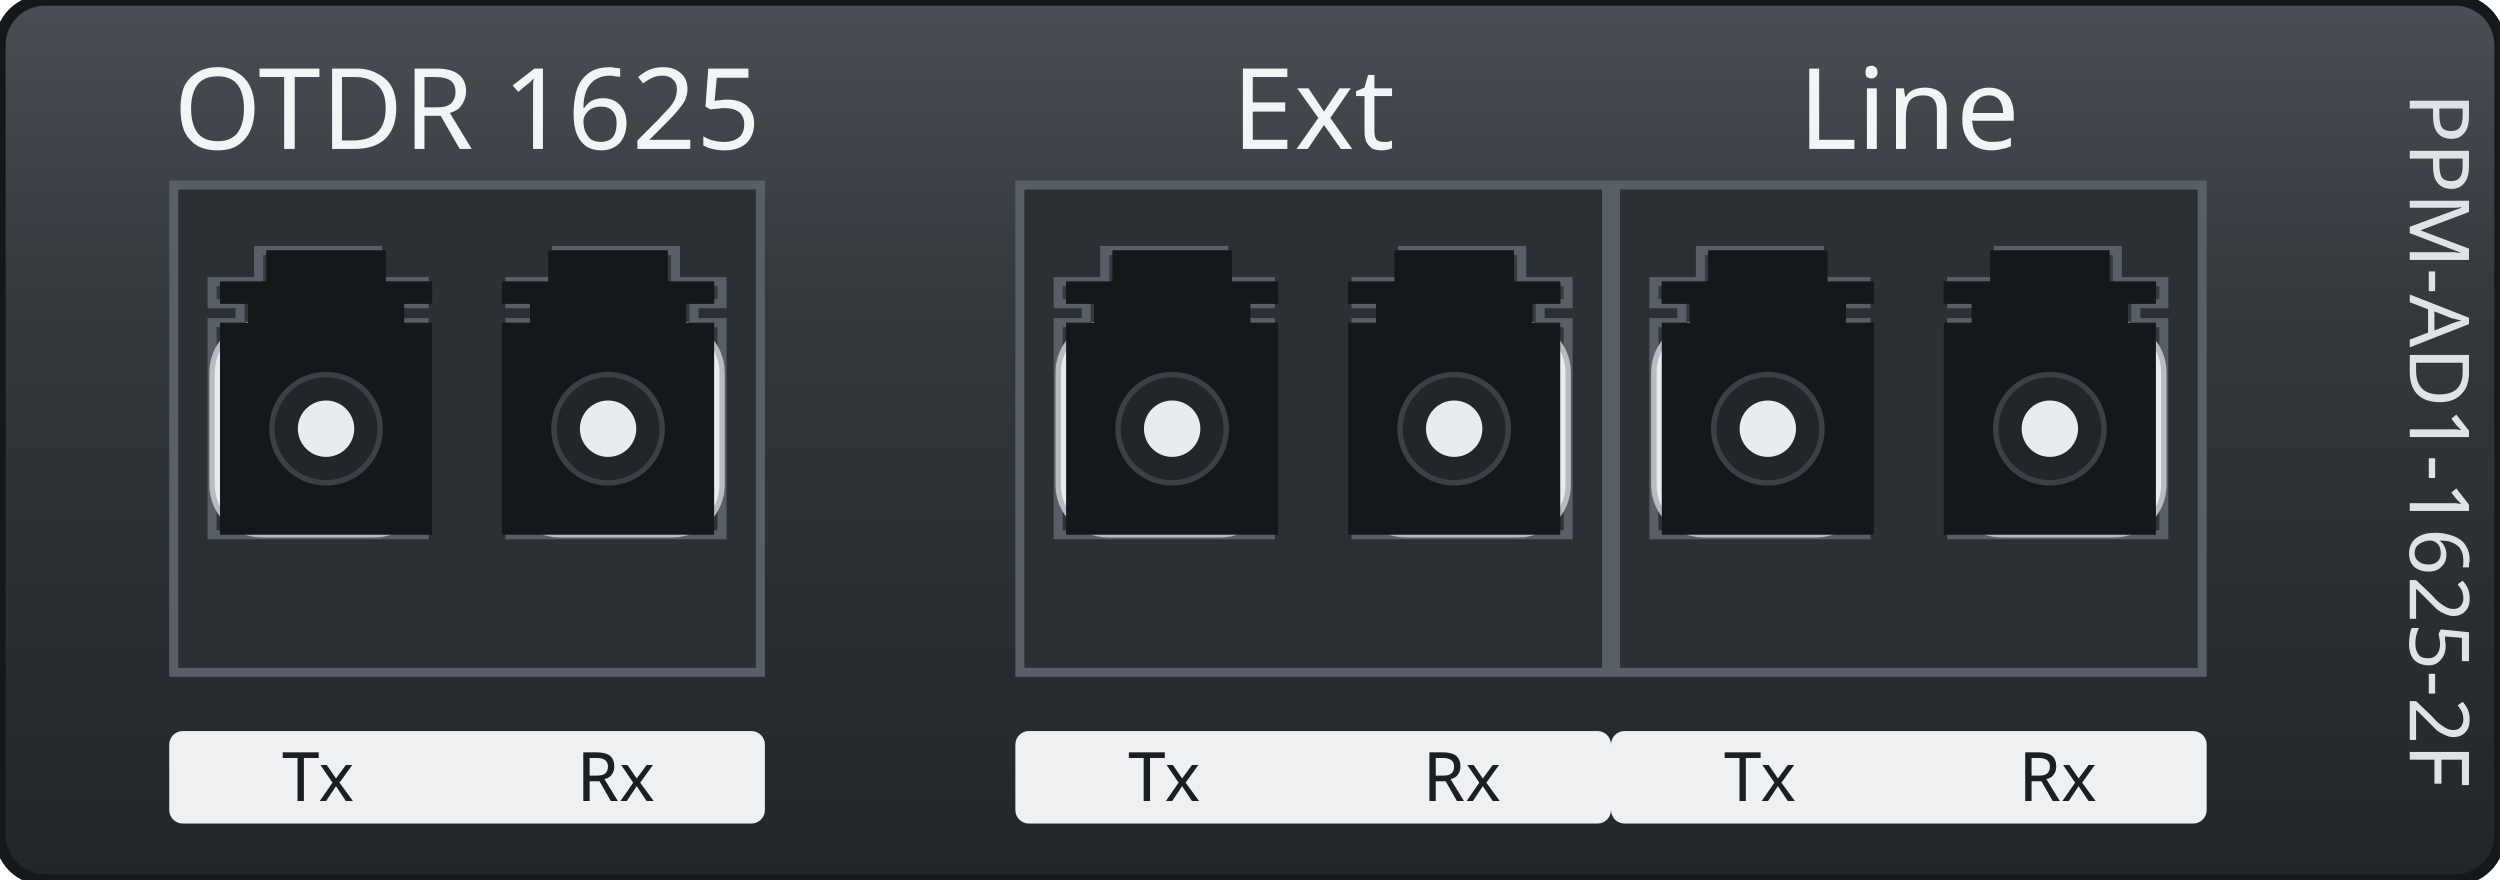
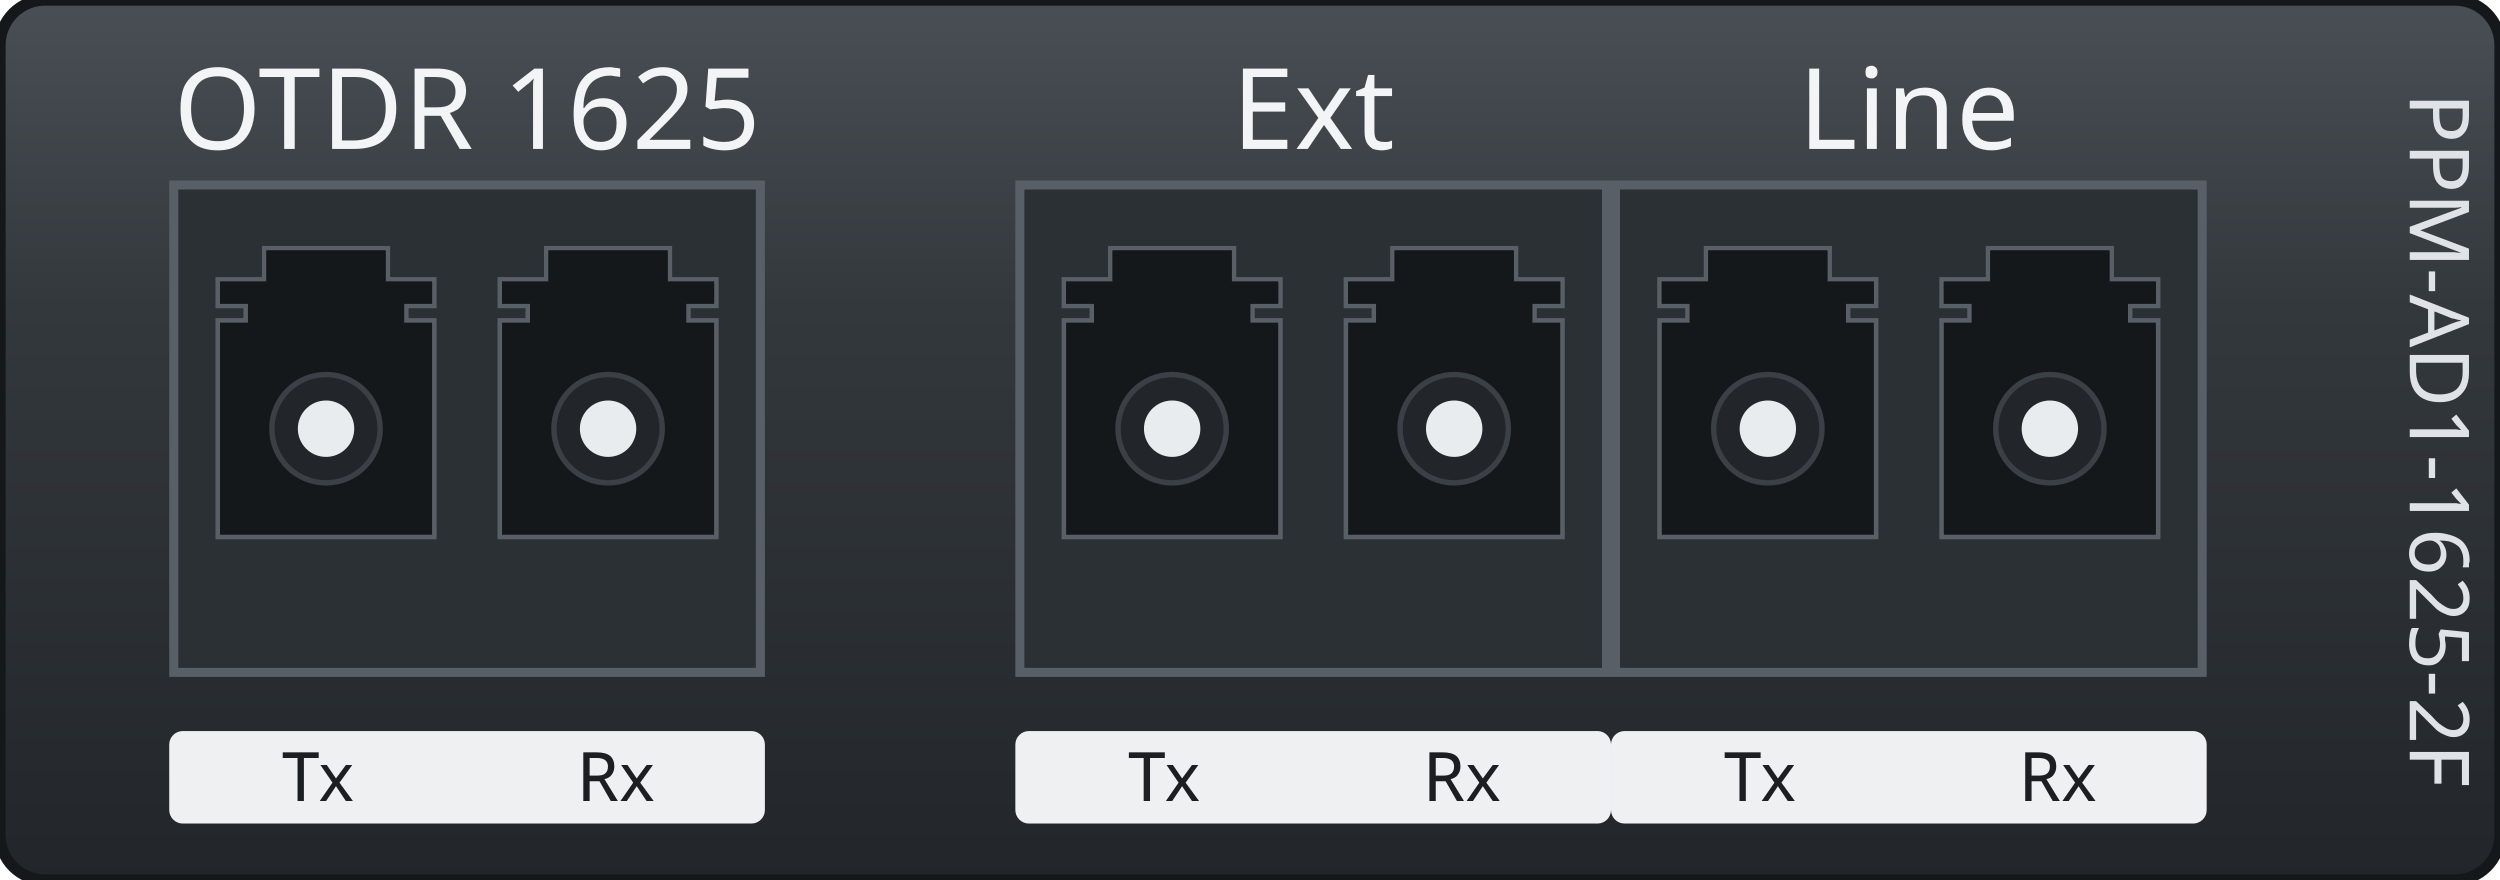
<svg xmlns="http://www.w3.org/2000/svg" width="55.4mm" height="19.5mm" viewBox="0 0 55.4 19.5">
  <style>
    [data-path] { cursor: pointer; }
    .state-on    { --led-color: #22c55e; }
    .state-up    { --led-color: #22c55e; }
    /* link and up are the same fact on an Ethernet lamp; see docs/rj45-family-design.md */
    .state-link  { --led-color: #22c55e; }
    .state-activity { --led-color: #86efac; }
    .state-ok    { --led-color: #22c55e; }
    .state-fault { --led-color: #ef4444; }
    .state-fail  { --led-color: #ef4444; }
    .state-locate { --led-color: #3b82f6; }
    .state-absent { opacity: 0.35; }
    /* A state is a colour AND a behaviour. Solid and blinking of the same colour
       are different facts on real hardware: on the S9510-28DC a solid green PWR
       is "system power good" and a blinking green PWR is "power good but BMC
       power fail". A blinking state that renders solid is the same failure as a
       state class nothing paints - it looks modelled and is not.
       blink animates opacity rather than fill, because each skin carries its own
       unlit colour in the fill fallback and a keyframe cannot name it. alternate
       animates fill, because two colours is the whole point, and takes its first
       value from the element's own fill. */
    @keyframes portrayal-blink {
      0%, 49.9% { opacity: 1; }
      50%, 100% { opacity: 0; }
    }
    @keyframes portrayal-alternate {
      0%, 49.9% { fill: var(--led-color, #3a3f44); }
      50%, 100% { fill: var(--led-color-alt, #3a3f44); }
    }
    .portrayal-highlight { filter: drop-shadow(0 0 1.2px #f59e0b) drop-shadow(0 0 0.5px #f59e0b); }
    .portrayal-dim { opacity: 0.25; }
    [data-class='region'].portrayal-highlight { stroke: #f59e0b; stroke-width: 0.7; filter: none; }
    .state-fail[data-class='psu'], .state-fail[data-class='fan'] { filter: drop-shadow(0 0 1.4px #ef4444); }
</style>
-   <g id="ppm-ad1-1625" data-path="ppm-ad1-1625" data-class="filter" data-behaviour="fills" data-ref="smartoptics/ppm-ad1-1625@1:1.0.2" data-wall="#22262a" data-channel-nm="1625" data-media="fiber" data-model="PPM-AD1-1625-2F" data-role="otdr-filter" transform="translate(0,0)">
+   <g id="ppm-ad1-1625" data-path="ppm-ad1-1625" data-class="filter" data-behaviour="fills" data-ref="smartoptics/ppm-ad1-1625@1:1.1.0" data-wall="#22262a" data-channel-nm="1625" data-media="fiber" data-model="PPM-AD1-1625-2F" data-role="otdr-filter" transform="translate(0,0)">
    <defs>
      <linearGradient id="ppm-ad1-1625--plate" x1="0" y1="0" x2="0" y2="1">
        <stop offset="0" stop-color="#4a4f55" />
        <stop offset="0.35" stop-color="#33383d" />
        <stop offset="1" stop-color="#22262a" />
      </linearGradient>
    </defs>
    <rect id="ppm-ad1-1625--body" x="0" y="0" width="55.4" height="19.5" rx="1.0" fill="url(#ppm-ad1-1625--plate)" stroke="#15181a" stroke-width="0.25" />
    <g id="ppm-ad1-1625--captions">
      <rect id="ppm-ad1-1625--caption-otdr" x="3.75" y="16.2" width="13.2" height="2.05" rx="0.3" fill="#eef0f2" data-path="ppm-ad1-1625/caption-otdr" data-class="marking" data-z-out="0.15" />
      <rect id="ppm-ad1-1625--caption-ext" x="22.5" y="16.2" width="13.2" height="2.05" rx="0.3" fill="#eef0f2" data-path="ppm-ad1-1625/caption-ext" data-class="marking" data-z-out="0.15" />
      <rect id="ppm-ad1-1625--caption-line" x="35.7" y="16.2" width="13.2" height="2.05" rx="0.3" fill="#eef0f2" data-path="ppm-ad1-1625/caption-line" data-class="marking" data-z-out="0.15" />
    </g>
    <g id="ppm-ad1-1625--port-silkscreen" font-family="sans-serif" text-anchor="middle">
      <text x="10.35" y="3.3" font-size="2.5" fill="#f2f4f6">OTDR 1625</text>
      <text x="29.1" y="3.3" font-size="2.5" fill="#f2f4f6">Ext</text>
      <text x="42.3" y="3.3" font-size="2.5" fill="#f2f4f6">Line</text>
      <text x="7.05" y="17.75" font-size="1.5" fill="#1c1f22">Tx</text>
      <text x="13.65" y="17.75" font-size="1.5" fill="#1c1f22">Rx</text>
      <text x="25.8" y="17.75" font-size="1.5" fill="#1c1f22">Tx</text>
      <text x="32.4" y="17.75" font-size="1.5" fill="#1c1f22">Rx</text>
      <text x="39" y="17.75" font-size="1.5" fill="#1c1f22">Tx</text>
      <text x="45.6" y="17.75" font-size="1.5" fill="#1c1f22">Rx</text>
    </g>
    <g id="ppm-ad1-1625--part-silkscreen" font-family="sans-serif">
      <text x="53.4" y="9.75" font-size="1.83" fill="#dfe3e7" text-anchor="middle" transform="rotate(90 53.4 9.75)">PPM-AD1-1625-2F</text>
    </g>
-     <g id="ppm-ad1-1625--otdr" data-path="ppm-ad1-1625/otdr" data-class="port" data-ref="common/lc-duplex-adapter@3:3.4.1" data-connector="lc-duplex" data-media="fiber" data-role="otdr" transform="translate(3.75,4.0)">
-       <path id="ppm-ad1-1625--otdr--bezel" fill-rule="evenodd" fill="#2b3035" stroke="#585f66" stroke-width="0.2" d="M 0.1 0.1 h 13 v 10.8 h -13 z            M 1.98 1.55 h 2.64 v 0.69 h 1.03 v 0.49 h -0.62 v 0.42 h 0.62 v 4.7              h -4.7 v -4.7 h 0.62 v -0.42 h -0.62 v -0.49 h 1.03 z            M 8.58 1.55 h 2.64 v 0.69 h 1.03 v 0.49 h -0.62 v 0.42 h 0.62 v 4.7              h -4.7 v -4.7 h 0.62 v -0.42 h -0.62 v -0.49 h 1.03 z" data-z-out="3.175" />
-       <rect id="ppm-ad1-1625--otdr--cap-tx-inset" x="1.95" y="4.15" width="2.7" height="2.7" rx="0.7" fill="#d3d8dd" data-z-lift="9.525" data-depth="0.9" />
-       <rect id="ppm-ad1-1625--otdr--cap-rx-inset" x="8.55" y="4.15" width="2.7" height="2.7" rx="0.7" fill="#d3d8dd" data-z-lift="9.525" data-depth="0.9" />
-       <rect id="ppm-ad1-1625--otdr--cap-tx" x="0.95" y="3.15" width="4.7" height="4.7" rx="1.1" fill="#e9ecef" stroke="#b6bcc2" stroke-width="0.12" data-path="ppm-ad1-1625/otdr/cap-tx" data-class="cap" data-z-out="9.525" data-z-lift="3.175" data-z-color="#e9ecef" />
-       <rect id="ppm-ad1-1625--otdr--cap-rx" x="7.55" y="3.15" width="4.7" height="4.7" rx="1.1" fill="#e9ecef" stroke="#b6bcc2" stroke-width="0.12" data-path="ppm-ad1-1625/otdr/cap-rx" data-class="cap" data-z-out="9.525" data-z-lift="3.175" data-z-color="#e9ecef" />
+     <g id="ppm-ad1-1625--otdr" data-path="ppm-ad1-1625/otdr" data-class="port" data-ref="common/lc-duplex-adapter@4:4.0.0" data-connector="lc-duplex" data-media="fiber" data-role="otdr" transform="translate(3.75,4.0)">
+       <path id="ppm-ad1-1625--otdr--bezel" fill-rule="evenodd" fill="#2b3035" stroke="#585f66" stroke-width="0.2" d="M 0.1 0.1 h 13 v 10.8 h -13 z            M 2.155 1.55 h 2.64 v 0.69 h 1.03 v 0.49 h -0.62 v 0.42 h 0.62 v 4.7              h -4.7 v -4.7 h 0.62 v -0.42 h -0.62 v -0.49 h 1.03 z            M 8.405 1.55 h 2.64 v 0.69 h 1.03 v 0.49 h -0.62 v 0.42 h 0.62 v 4.7              h -4.7 v -4.7 h 0.62 v -0.42 h -0.62 v -0.49 h 1.03 z" data-z-out="3.175" />
      <g id="ppm-ad1-1625--otdr--tx" data-path="ppm-ad1-1625/otdr/tx" data-class="port" data-ref="std/lc-bore@3:3.0.0" data-depth="4.5" data-wall="#4a4f55" data-cavity="bore" data-connector="lc" data-media="fiber" transform="translate(1.125,1.55) rotate(180 2.35 3.15)" data-z-lift="3.175">
        <path id="ppm-ad1-1625--otdr--tx--bore" fill="#15181b" d="     M 0 0 h 4.7 v 4.70     h -0.62 v 0.42 h 0.62 v 0.49     h -1.03 v 0.69 h -2.64 v -0.69     h -1.03 v -0.49 h 0.62 v -0.42 h -0.62 z" data-path="ppm-ad1-1625/otdr/tx/bore" data-class="cutout" />
        <rect id="ppm-ad1-1625--otdr--tx--key-neck" x="0.62" y="4.70" width="3.46" height="0.42" fill="#15181b" data-z-top="3.6" />
        <rect id="ppm-ad1-1625--otdr--tx--key-shoulder" x="0" y="5.12" width="4.7" height="0.49" fill="#15181b" data-z-top="2.9" />
        <rect id="ppm-ad1-1625--otdr--tx--key-tongue" x="1.03" y="5.61" width="2.64" height="0.69" fill="#15181b" data-z-top="2.2" />
        <circle id="ppm-ad1-1625--otdr--tx--sleeve" cx="2.35" cy="2.35" r="1.2" fill="#22262a" stroke="#3a4046" stroke-width="0.12" />
        <circle id="ppm-ad1-1625--otdr--tx--ferrule" cx="2.35" cy="2.35" r="0.625" fill="#e8ecef" data-z-top="3.6" data-z-color="#e8ecef" />
        <g data-cp="mate" data-cp-at="2.35 2.35" data-cp-dir="front" />
      </g>
      <g id="ppm-ad1-1625--otdr--rx" data-path="ppm-ad1-1625/otdr/rx" data-class="port" data-ref="std/lc-bore@3:3.0.0" data-depth="4.5" data-wall="#4a4f55" data-cavity="bore" data-connector="lc" data-media="fiber" transform="translate(7.375,1.55) rotate(180 2.35 3.15)" data-z-lift="3.175">
        <path id="ppm-ad1-1625--otdr--rx--bore" fill="#15181b" d="     M 0 0 h 4.7 v 4.70     h -0.62 v 0.42 h 0.62 v 0.49     h -1.03 v 0.69 h -2.64 v -0.69     h -1.03 v -0.49 h 0.62 v -0.42 h -0.62 z" data-path="ppm-ad1-1625/otdr/rx/bore" data-class="cutout" />
        <rect id="ppm-ad1-1625--otdr--rx--key-neck" x="0.62" y="4.70" width="3.46" height="0.42" fill="#15181b" data-z-top="3.6" />
        <rect id="ppm-ad1-1625--otdr--rx--key-shoulder" x="0" y="5.12" width="4.7" height="0.49" fill="#15181b" data-z-top="2.9" />
        <rect id="ppm-ad1-1625--otdr--rx--key-tongue" x="1.03" y="5.61" width="2.64" height="0.69" fill="#15181b" data-z-top="2.2" />
        <circle id="ppm-ad1-1625--otdr--rx--sleeve" cx="2.35" cy="2.35" r="1.2" fill="#22262a" stroke="#3a4046" stroke-width="0.12" />
        <circle id="ppm-ad1-1625--otdr--rx--ferrule" cx="2.35" cy="2.35" r="0.625" fill="#e8ecef" data-z-top="3.6" data-z-color="#e8ecef" />
        <g data-cp="mate" data-cp-at="2.35 2.35" data-cp-dir="front" />
      </g>
      <g data-cp="optical" data-cp-at="6.6 5.5" data-cp-dir="front" />
    </g>
-     <g id="ppm-ad1-1625--ext" data-path="ppm-ad1-1625/ext" data-class="port" data-ref="common/lc-duplex-adapter@3:3.4.1" data-connector="lc-duplex" data-media="fiber" data-role="ext" transform="translate(22.5,4.0)">
-       <path id="ppm-ad1-1625--ext--bezel" fill-rule="evenodd" fill="#2b3035" stroke="#585f66" stroke-width="0.2" d="M 0.1 0.1 h 13 v 10.8 h -13 z            M 1.98 1.55 h 2.64 v 0.69 h 1.03 v 0.49 h -0.62 v 0.42 h 0.62 v 4.7              h -4.7 v -4.7 h 0.62 v -0.42 h -0.62 v -0.49 h 1.03 z            M 8.58 1.55 h 2.64 v 0.69 h 1.03 v 0.49 h -0.62 v 0.42 h 0.62 v 4.7              h -4.7 v -4.7 h 0.62 v -0.42 h -0.62 v -0.49 h 1.03 z" data-z-out="3.175" />
-       <rect id="ppm-ad1-1625--ext--cap-tx-inset" x="1.95" y="4.15" width="2.7" height="2.7" rx="0.7" fill="#d3d8dd" data-z-lift="9.525" data-depth="0.9" />
-       <rect id="ppm-ad1-1625--ext--cap-rx-inset" x="8.55" y="4.15" width="2.7" height="2.7" rx="0.7" fill="#d3d8dd" data-z-lift="9.525" data-depth="0.9" />
-       <rect id="ppm-ad1-1625--ext--cap-tx" x="0.95" y="3.15" width="4.7" height="4.7" rx="1.1" fill="#e9ecef" stroke="#b6bcc2" stroke-width="0.12" data-path="ppm-ad1-1625/ext/cap-tx" data-class="cap" data-z-out="9.525" data-z-lift="3.175" data-z-color="#e9ecef" />
-       <rect id="ppm-ad1-1625--ext--cap-rx" x="7.55" y="3.15" width="4.7" height="4.7" rx="1.1" fill="#e9ecef" stroke="#b6bcc2" stroke-width="0.12" data-path="ppm-ad1-1625/ext/cap-rx" data-class="cap" data-z-out="9.525" data-z-lift="3.175" data-z-color="#e9ecef" />
+     <g id="ppm-ad1-1625--ext" data-path="ppm-ad1-1625/ext" data-class="port" data-ref="common/lc-duplex-adapter@4:4.0.0" data-connector="lc-duplex" data-media="fiber" data-role="ext" transform="translate(22.5,4.0)">
+       <path id="ppm-ad1-1625--ext--bezel" fill-rule="evenodd" fill="#2b3035" stroke="#585f66" stroke-width="0.2" d="M 0.1 0.1 h 13 v 10.8 h -13 z            M 2.155 1.55 h 2.64 v 0.69 h 1.03 v 0.49 h -0.62 v 0.42 h 0.62 v 4.7              h -4.7 v -4.7 h 0.62 v -0.42 h -0.62 v -0.49 h 1.03 z            M 8.405 1.55 h 2.64 v 0.69 h 1.03 v 0.49 h -0.62 v 0.42 h 0.62 v 4.7              h -4.7 v -4.7 h 0.62 v -0.42 h -0.62 v -0.49 h 1.03 z" data-z-out="3.175" />
      <g id="ppm-ad1-1625--ext--tx" data-path="ppm-ad1-1625/ext/tx" data-class="port" data-ref="std/lc-bore@3:3.0.0" data-depth="4.5" data-wall="#4a4f55" data-cavity="bore" data-connector="lc" data-media="fiber" transform="translate(1.125,1.55) rotate(180 2.35 3.15)" data-z-lift="3.175">
        <path id="ppm-ad1-1625--ext--tx--bore" fill="#15181b" d="     M 0 0 h 4.7 v 4.70     h -0.62 v 0.42 h 0.62 v 0.49     h -1.03 v 0.69 h -2.64 v -0.69     h -1.03 v -0.49 h 0.62 v -0.42 h -0.62 z" data-path="ppm-ad1-1625/ext/tx/bore" data-class="cutout" />
        <rect id="ppm-ad1-1625--ext--tx--key-neck" x="0.62" y="4.70" width="3.46" height="0.42" fill="#15181b" data-z-top="3.6" />
        <rect id="ppm-ad1-1625--ext--tx--key-shoulder" x="0" y="5.12" width="4.7" height="0.49" fill="#15181b" data-z-top="2.9" />
        <rect id="ppm-ad1-1625--ext--tx--key-tongue" x="1.03" y="5.61" width="2.64" height="0.69" fill="#15181b" data-z-top="2.2" />
        <circle id="ppm-ad1-1625--ext--tx--sleeve" cx="2.35" cy="2.35" r="1.2" fill="#22262a" stroke="#3a4046" stroke-width="0.12" />
        <circle id="ppm-ad1-1625--ext--tx--ferrule" cx="2.35" cy="2.35" r="0.625" fill="#e8ecef" data-z-top="3.6" data-z-color="#e8ecef" />
        <g data-cp="mate" data-cp-at="2.35 2.35" data-cp-dir="front" />
      </g>
      <g id="ppm-ad1-1625--ext--rx" data-path="ppm-ad1-1625/ext/rx" data-class="port" data-ref="std/lc-bore@3:3.0.0" data-depth="4.5" data-wall="#4a4f55" data-cavity="bore" data-connector="lc" data-media="fiber" transform="translate(7.375,1.55) rotate(180 2.35 3.15)" data-z-lift="3.175">
        <path id="ppm-ad1-1625--ext--rx--bore" fill="#15181b" d="     M 0 0 h 4.7 v 4.70     h -0.62 v 0.42 h 0.62 v 0.49     h -1.03 v 0.69 h -2.64 v -0.69     h -1.03 v -0.49 h 0.62 v -0.42 h -0.62 z" data-path="ppm-ad1-1625/ext/rx/bore" data-class="cutout" />
        <rect id="ppm-ad1-1625--ext--rx--key-neck" x="0.62" y="4.70" width="3.46" height="0.42" fill="#15181b" data-z-top="3.6" />
        <rect id="ppm-ad1-1625--ext--rx--key-shoulder" x="0" y="5.12" width="4.7" height="0.49" fill="#15181b" data-z-top="2.9" />
        <rect id="ppm-ad1-1625--ext--rx--key-tongue" x="1.03" y="5.61" width="2.64" height="0.69" fill="#15181b" data-z-top="2.2" />
        <circle id="ppm-ad1-1625--ext--rx--sleeve" cx="2.35" cy="2.35" r="1.2" fill="#22262a" stroke="#3a4046" stroke-width="0.12" />
        <circle id="ppm-ad1-1625--ext--rx--ferrule" cx="2.35" cy="2.35" r="0.625" fill="#e8ecef" data-z-top="3.6" data-z-color="#e8ecef" />
        <g data-cp="mate" data-cp-at="2.35 2.35" data-cp-dir="front" />
      </g>
      <g data-cp="optical" data-cp-at="6.6 5.5" data-cp-dir="front" />
    </g>
-     <g id="ppm-ad1-1625--line" data-path="ppm-ad1-1625/line" data-class="port" data-ref="common/lc-duplex-adapter@3:3.4.1" data-connector="lc-duplex" data-media="fiber" data-role="line" transform="translate(35.7,4.0)">
-       <path id="ppm-ad1-1625--line--bezel" fill-rule="evenodd" fill="#2b3035" stroke="#585f66" stroke-width="0.2" d="M 0.1 0.1 h 13 v 10.8 h -13 z            M 1.98 1.55 h 2.64 v 0.69 h 1.03 v 0.49 h -0.62 v 0.42 h 0.62 v 4.7              h -4.7 v -4.7 h 0.62 v -0.42 h -0.62 v -0.49 h 1.03 z            M 8.58 1.55 h 2.64 v 0.69 h 1.03 v 0.49 h -0.62 v 0.42 h 0.62 v 4.7              h -4.7 v -4.7 h 0.62 v -0.42 h -0.62 v -0.49 h 1.03 z" data-z-out="3.175" />
-       <rect id="ppm-ad1-1625--line--cap-tx-inset" x="1.95" y="4.15" width="2.7" height="2.7" rx="0.7" fill="#d3d8dd" data-z-lift="9.525" data-depth="0.9" />
-       <rect id="ppm-ad1-1625--line--cap-rx-inset" x="8.55" y="4.15" width="2.7" height="2.7" rx="0.7" fill="#d3d8dd" data-z-lift="9.525" data-depth="0.9" />
-       <rect id="ppm-ad1-1625--line--cap-tx" x="0.95" y="3.15" width="4.7" height="4.7" rx="1.1" fill="#e9ecef" stroke="#b6bcc2" stroke-width="0.12" data-path="ppm-ad1-1625/line/cap-tx" data-class="cap" data-z-out="9.525" data-z-lift="3.175" data-z-color="#e9ecef" />
-       <rect id="ppm-ad1-1625--line--cap-rx" x="7.55" y="3.15" width="4.7" height="4.7" rx="1.1" fill="#e9ecef" stroke="#b6bcc2" stroke-width="0.12" data-path="ppm-ad1-1625/line/cap-rx" data-class="cap" data-z-out="9.525" data-z-lift="3.175" data-z-color="#e9ecef" />
+     <g id="ppm-ad1-1625--line" data-path="ppm-ad1-1625/line" data-class="port" data-ref="common/lc-duplex-adapter@4:4.0.0" data-connector="lc-duplex" data-media="fiber" data-role="line" transform="translate(35.7,4.0)">
+       <path id="ppm-ad1-1625--line--bezel" fill-rule="evenodd" fill="#2b3035" stroke="#585f66" stroke-width="0.2" d="M 0.1 0.1 h 13 v 10.8 h -13 z            M 2.155 1.55 h 2.64 v 0.69 h 1.03 v 0.49 h -0.62 v 0.42 h 0.62 v 4.7              h -4.7 v -4.7 h 0.62 v -0.42 h -0.62 v -0.49 h 1.03 z            M 8.405 1.55 h 2.64 v 0.69 h 1.03 v 0.49 h -0.62 v 0.42 h 0.62 v 4.7              h -4.7 v -4.7 h 0.62 v -0.42 h -0.62 v -0.49 h 1.03 z" data-z-out="3.175" />
      <g id="ppm-ad1-1625--line--tx" data-path="ppm-ad1-1625/line/tx" data-class="port" data-ref="std/lc-bore@3:3.0.0" data-depth="4.5" data-wall="#4a4f55" data-cavity="bore" data-connector="lc" data-media="fiber" transform="translate(1.125,1.55) rotate(180 2.35 3.15)" data-z-lift="3.175">
        <path id="ppm-ad1-1625--line--tx--bore" fill="#15181b" d="     M 0 0 h 4.7 v 4.70     h -0.62 v 0.42 h 0.62 v 0.49     h -1.03 v 0.69 h -2.64 v -0.69     h -1.03 v -0.49 h 0.62 v -0.42 h -0.62 z" data-path="ppm-ad1-1625/line/tx/bore" data-class="cutout" />
        <rect id="ppm-ad1-1625--line--tx--key-neck" x="0.62" y="4.70" width="3.46" height="0.42" fill="#15181b" data-z-top="3.6" />
        <rect id="ppm-ad1-1625--line--tx--key-shoulder" x="0" y="5.12" width="4.7" height="0.49" fill="#15181b" data-z-top="2.9" />
        <rect id="ppm-ad1-1625--line--tx--key-tongue" x="1.03" y="5.61" width="2.64" height="0.69" fill="#15181b" data-z-top="2.2" />
        <circle id="ppm-ad1-1625--line--tx--sleeve" cx="2.35" cy="2.35" r="1.2" fill="#22262a" stroke="#3a4046" stroke-width="0.12" />
        <circle id="ppm-ad1-1625--line--tx--ferrule" cx="2.35" cy="2.35" r="0.625" fill="#e8ecef" data-z-top="3.6" data-z-color="#e8ecef" />
        <g data-cp="mate" data-cp-at="2.35 2.35" data-cp-dir="front" />
      </g>
      <g id="ppm-ad1-1625--line--rx" data-path="ppm-ad1-1625/line/rx" data-class="port" data-ref="std/lc-bore@3:3.0.0" data-depth="4.5" data-wall="#4a4f55" data-cavity="bore" data-connector="lc" data-media="fiber" transform="translate(7.375,1.55) rotate(180 2.35 3.15)" data-z-lift="3.175">
        <path id="ppm-ad1-1625--line--rx--bore" fill="#15181b" d="     M 0 0 h 4.7 v 4.70     h -0.62 v 0.42 h 0.62 v 0.49     h -1.03 v 0.69 h -2.64 v -0.69     h -1.03 v -0.49 h 0.62 v -0.42 h -0.62 z" data-path="ppm-ad1-1625/line/rx/bore" data-class="cutout" />
        <rect id="ppm-ad1-1625--line--rx--key-neck" x="0.62" y="4.70" width="3.46" height="0.42" fill="#15181b" data-z-top="3.6" />
        <rect id="ppm-ad1-1625--line--rx--key-shoulder" x="0" y="5.12" width="4.7" height="0.49" fill="#15181b" data-z-top="2.9" />
        <rect id="ppm-ad1-1625--line--rx--key-tongue" x="1.03" y="5.61" width="2.64" height="0.69" fill="#15181b" data-z-top="2.2" />
        <circle id="ppm-ad1-1625--line--rx--sleeve" cx="2.35" cy="2.35" r="1.2" fill="#22262a" stroke="#3a4046" stroke-width="0.12" />
        <circle id="ppm-ad1-1625--line--rx--ferrule" cx="2.35" cy="2.35" r="0.625" fill="#e8ecef" data-z-top="3.6" data-z-color="#e8ecef" />
        <g data-cp="mate" data-cp-at="2.35 2.35" data-cp-dir="front" />
      </g>
      <g data-cp="optical" data-cp-at="6.6 5.5" data-cp-dir="front" />
    </g>
  </g>
</svg>
